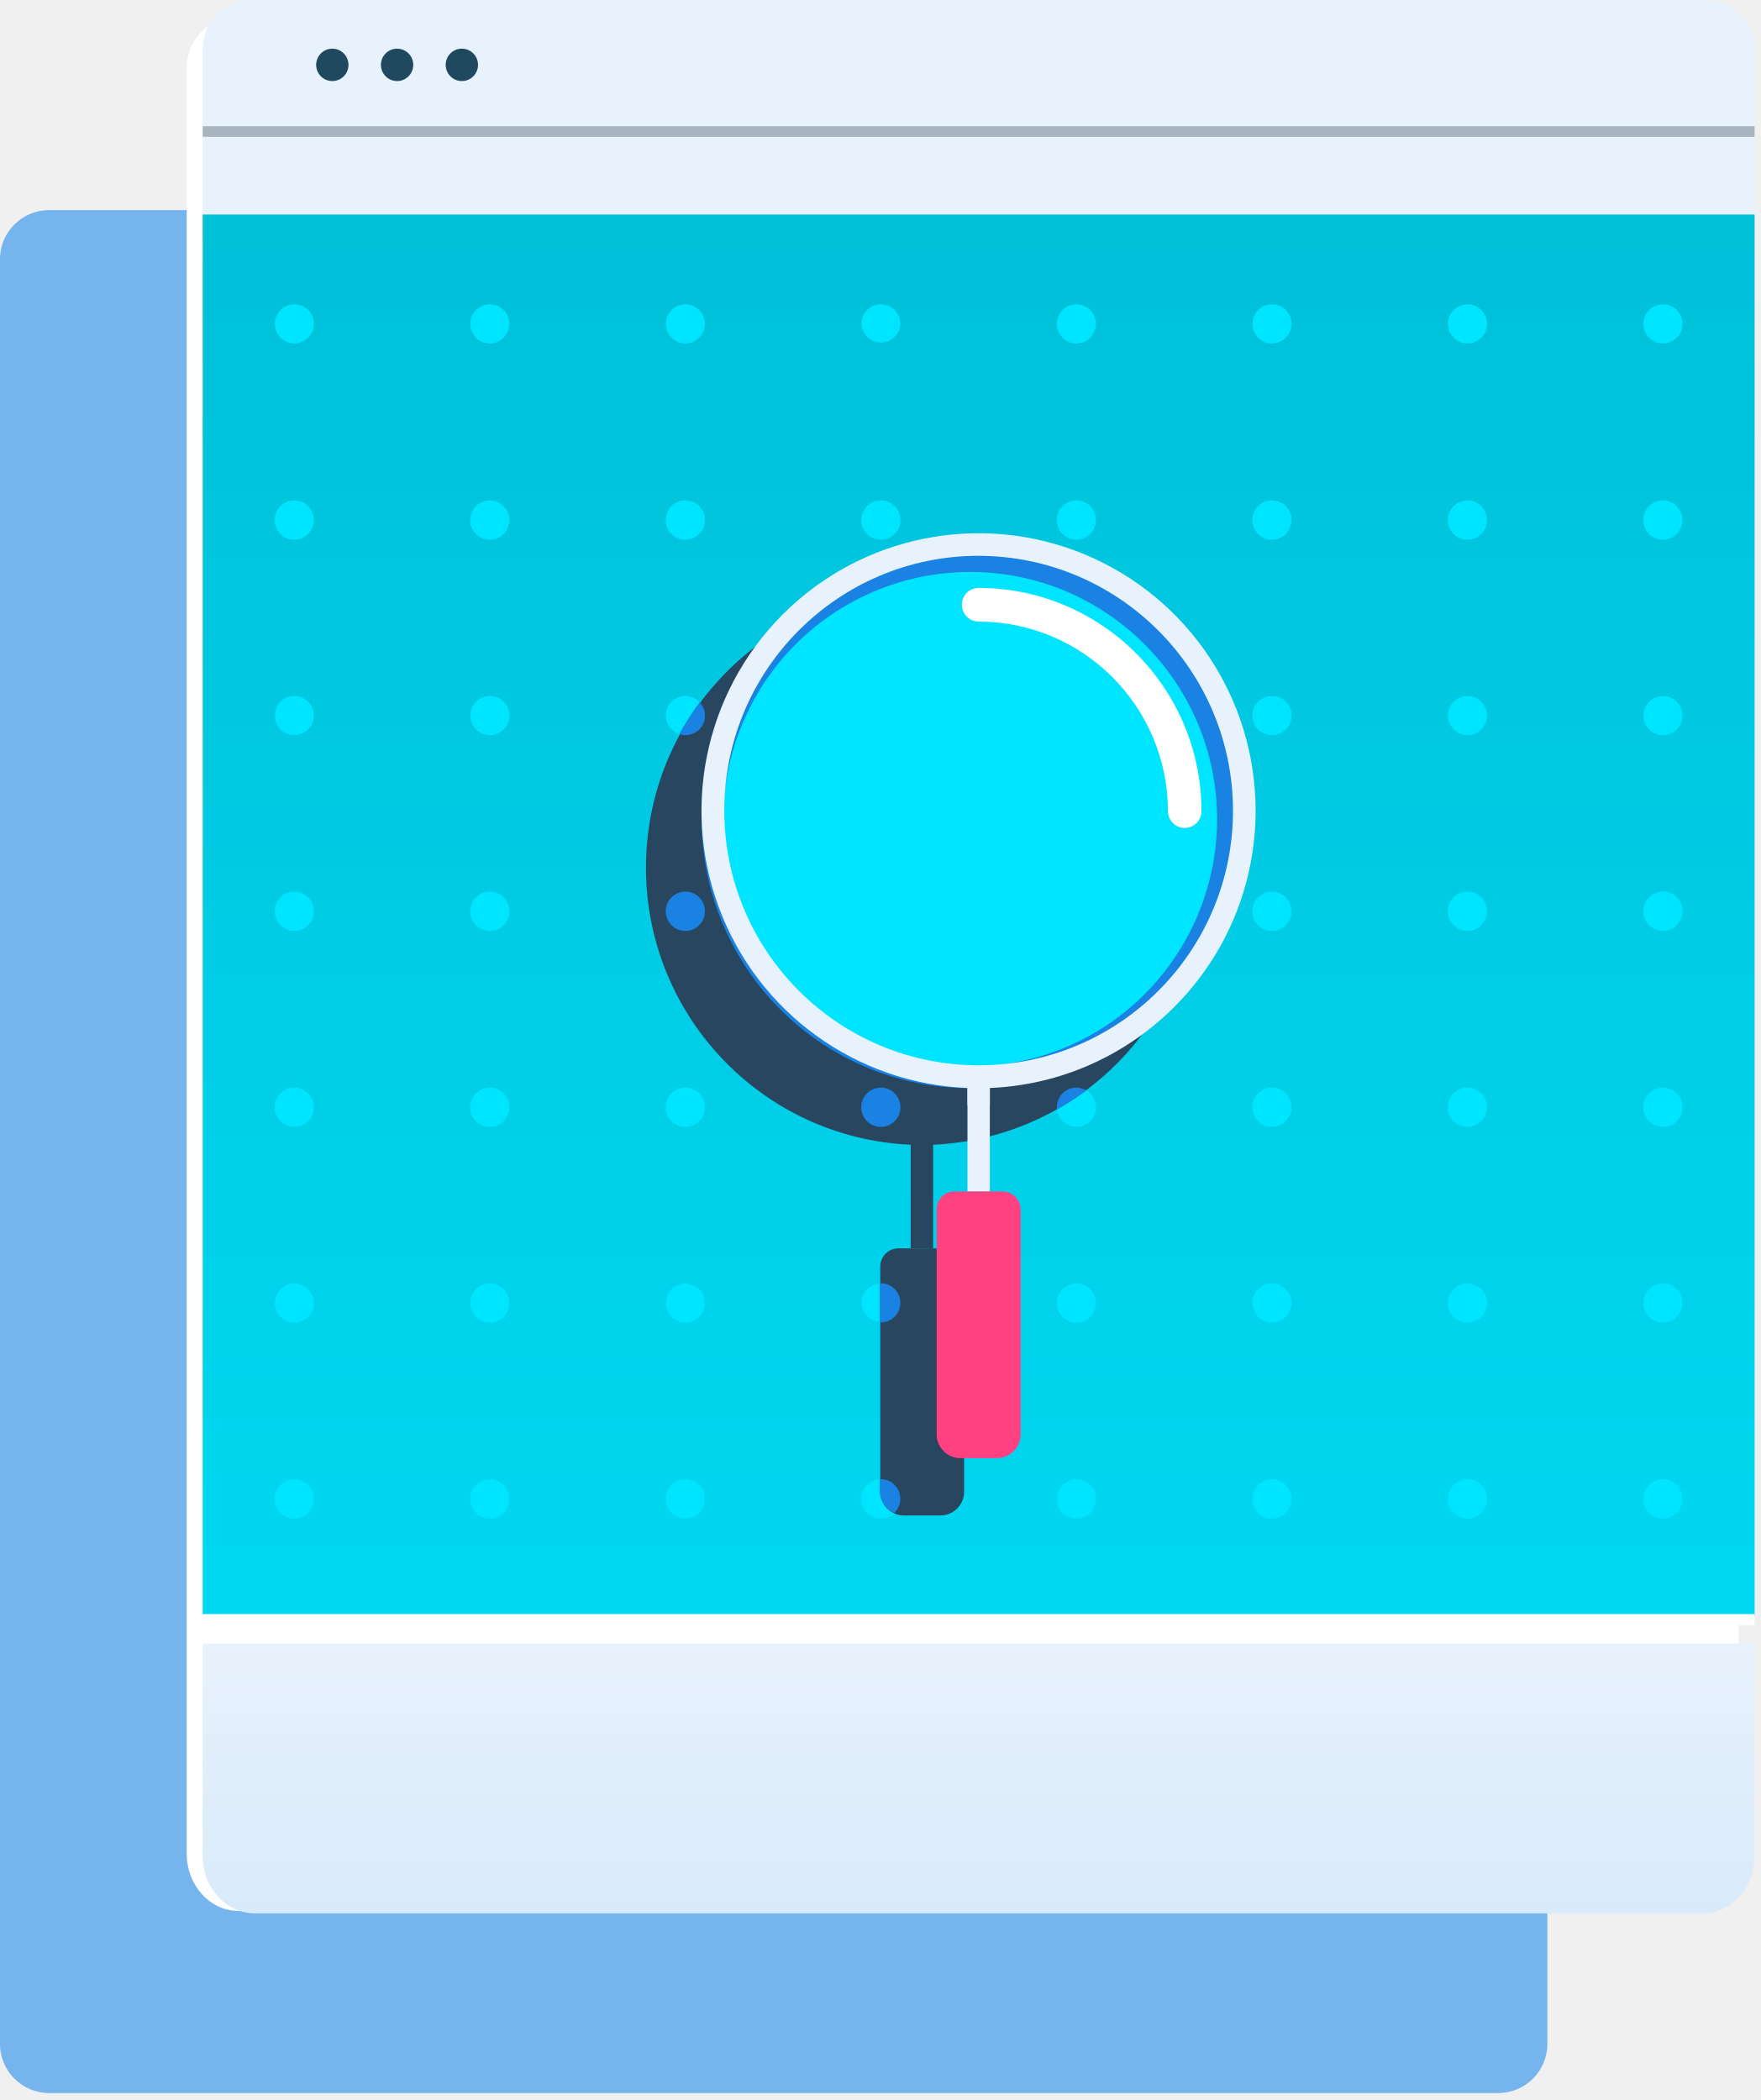
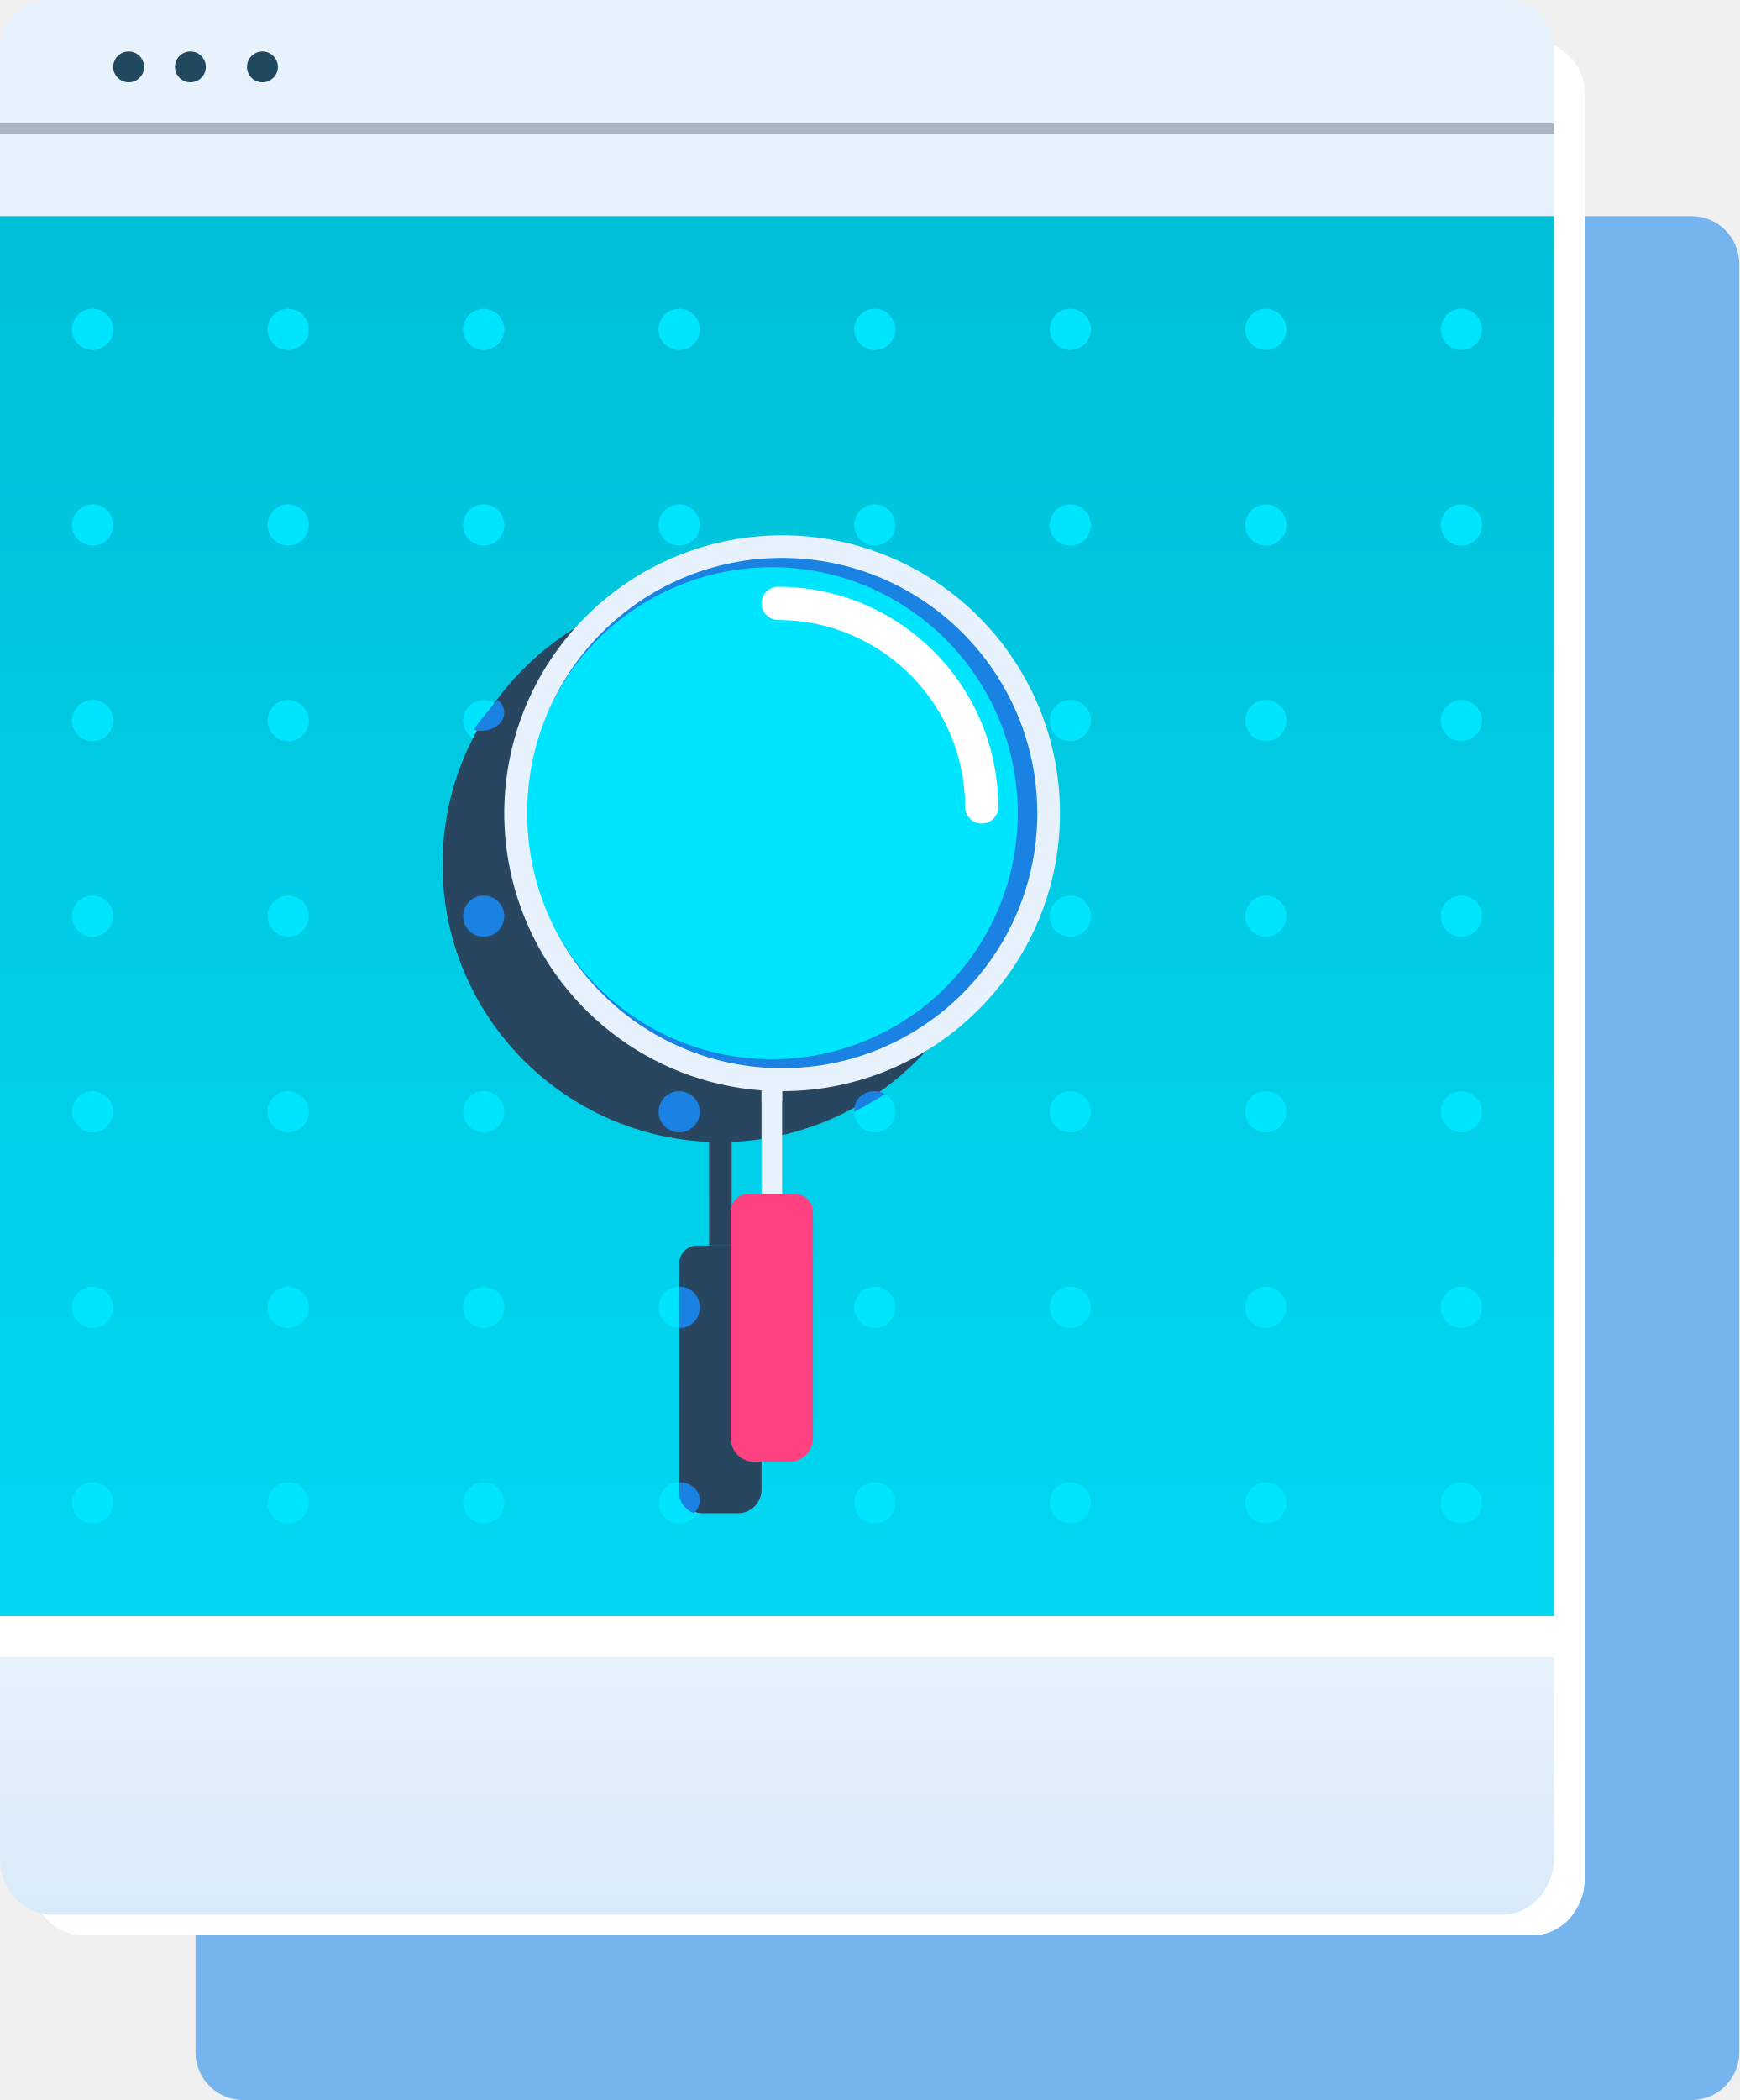
- <svg xmlns="http://www.w3.org/2000/svg" width="166" height="198">
+ <svg xmlns="http://www.w3.org/2000/svg" width="169" height="204" viewBox="0 0 169 204">
  <defs>
-     <linearGradient x1="50%" y1="-14.891%" x2="50%" y2="161.792%" id="a">
-       <stop stop-color="#00BCD4" offset="0%" />
-       <stop stop-color="#00E5FF" offset="96%" />
+     <linearGradient id="group-a" x1="50%" x2="50%" y1="-14.891%" y2="161.792%">
+       <stop offset="0%" stop-color="#00BCD4" />
+       <stop offset="96%" stop-color="#00E5FF" />
    </linearGradient>
-     <linearGradient x1="50%" y1="-4.012%" x2="50%" y2="183.277%" id="b">
-       <stop stop-color="#E8F2FC" offset="0%" />
-       <stop stop-color="#D1E6F9" offset="84%" />
+     <linearGradient id="group-b" x1="50%" x2="50%" y1="-4.012%" y2="183.277%">
+       <stop offset="0%" stop-color="#E8F2FC" />
+       <stop offset="84%" stop-color="#D1E6F9" />
    </linearGradient>
-     <radialGradient cx="11474%" cy="8304%" fx="11474%" fy="8304%" r="6352%" gradientTransform="matrix(1 0 0 .99825 0 .145)" id="c">
-       <stop stop-color="#00BCD4" offset="0%" />
-       <stop stop-color="#00E5FF" offset="96%" />
+     <radialGradient id="group-c" cx="11474%" cy="8304%" r="6352%" fx="11474%" fy="8304%">
+       <stop offset="0%" stop-color="#00BCD4" />
+       <stop offset="96%" stop-color="#00E5FF" />
    </radialGradient>
  </defs>
-   <g fill-rule="nonzero" fill="none">
-     <rect fill="#76B4EE" y="19.81" width="145.863" height="177.534" rx="4.63" />
-     <path d="M159.004 1.51H22.489c-2.7 0-4.89 2.193-4.89 4.898v168.364c0 2.985 2.193 5.404 4.89 5.404h136.515c2.706 0 4.89-2.419 4.89-5.404V6.408a4.894 4.894 0 0 0-1.43-3.466 4.877 4.877 0 0 0-3.46-1.432z" fill="#FFF" />
-     <rect fill="#E8F2FC" x="19.107" width="146.294" height="26.73" rx="4.63" />
-     <path fill="url(#a)" d="M19.107 20.227h146.294v132.147H19.107z" />
-     <path fill="#A9B5C0" d="M19.107 11.898h146.294v1H19.107z" />
-     <path d="M19.107 174.995c0 2.985 2.183 5.405 4.89 5.405H160.51c2.697 0 4.89-2.42 4.89-5.405v-20.038H19.107v20.038z" fill="url(#b)" />
-     <path d="M138.332 28.694a1.843 1.843 0 0 0-1.84 1.844c0 1.019.823 1.845 1.84 1.845a1.843 1.843 0 0 0 1.841-1.845 1.843 1.843 0 0 0-1.84-1.844zM156.76 32.383a1.843 1.843 0 0 0 1.841-1.845 1.843 1.843 0 0 0-1.84-1.844 1.843 1.843 0 0 0-1.842 1.844c0 1.019.824 1.845 1.841 1.845zM138.332 47.18a1.855 1.855 0 0 0-1.32 3.16 1.847 1.847 0 0 0 3.161-1.307c0-1.02-.823-1.848-1.84-1.853zM156.76 47.18a1.855 1.855 0 0 0-1.32 3.16 1.847 1.847 0 0 0 3.161-1.307c0-1.02-.823-1.848-1.84-1.853zM138.332 65.623a1.843 1.843 0 0 0-1.84 1.845c0 1.018.823 1.844 1.84 1.844a1.843 1.843 0 0 0 1.841-1.844 1.843 1.843 0 0 0-1.84-1.845zM156.76 65.623a1.843 1.843 0 0 0-1.84 1.845c0 1.018.823 1.844 1.84 1.844a1.843 1.843 0 0 0 1.841-1.844 1.843 1.843 0 0 0-1.84-1.845z" fill="#00E5FF" />
-     <ellipse fill="#00E5FF" cx="101.468" cy="30.538" rx="1.841" ry="1.844" />
-     <path d="M119.896 28.694a1.843 1.843 0 0 0-1.833 1.85 1.843 1.843 0 0 0 1.844 1.839 1.843 1.843 0 0 0 1.296-3.152 1.84 1.84 0 0 0-1.307-.537zM101.468 47.18a1.855 1.855 0 0 0-1.32 3.16 1.847 1.847 0 0 0 3.16-1.307c0-1.02-.822-1.848-1.84-1.853zM119.896 47.18c-1.022 0-1.85.83-1.85 1.853 0 1.023.828 1.853 1.85 1.853 1.021 0 1.85-.83 1.85-1.853a1.851 1.851 0 0 0-1.85-1.853zM119.896 65.623a1.843 1.843 0 0 0-1.833 1.85 1.843 1.843 0 0 0 1.844 1.839 1.843 1.843 0 0 0 1.296-3.152 1.84 1.84 0 0 0-1.307-.537zM64.603 28.694a1.843 1.843 0 0 0-1.833 1.85 1.843 1.843 0 0 0 1.844 1.839 1.843 1.843 0 0 0 1.296-3.152 1.84 1.84 0 0 0-1.307-.537zM83.04 28.694a1.843 1.843 0 0 0-1.842 1.844 1.843 1.843 0 0 0 3.682 0 1.843 1.843 0 0 0-1.84-1.844zM64.603 47.18c-1.022 0-1.85.83-1.85 1.853 0 1.023.828 1.853 1.85 1.853 1.021 0 1.85-.83 1.85-1.853a1.851 1.851 0 0 0-1.85-1.853zM83.04 47.18a1.855 1.855 0 0 0-1.32 3.16 1.847 1.847 0 0 0 3.16-1.307c0-1.02-.822-1.848-1.84-1.853zM64.603 65.623a1.843 1.843 0 0 0-1.833 1.85 1.843 1.843 0 0 0 1.844 1.839 1.843 1.843 0 0 0 1.296-3.152 1.84 1.84 0 0 0-1.307-.537zM27.747 28.694a1.843 1.843 0 0 0-1.841 1.844c0 1.019.824 1.845 1.84 1.845a1.843 1.843 0 0 0 1.842-1.845 1.851 1.851 0 0 0-1.841-1.844zM46.175 28.694a1.843 1.843 0 0 0-1.841 1.844c0 1.019.824 1.845 1.84 1.845a1.843 1.843 0 0 0 1.842-1.845 1.843 1.843 0 0 0-1.841-1.844zM27.747 47.18a1.855 1.855 0 0 0-1.32 3.16 1.847 1.847 0 0 0 3.16-1.307c0-1.02-.822-1.848-1.84-1.853zM46.175 47.18a1.855 1.855 0 0 0-1.32 3.16 1.847 1.847 0 0 0 3.161-1.307c0-1.02-.823-1.848-1.841-1.853zM27.747 65.623a1.847 1.847 0 0 0-1.302 3.148 1.839 1.839 0 0 0 3.143-1.303 1.851 1.851 0 0 0-1.841-1.845zM46.175 65.623a1.843 1.843 0 0 0-1.841 1.845c0 1.018.824 1.844 1.84 1.844a1.843 1.843 0 0 0 1.842-1.844 1.843 1.843 0 0 0-1.841-1.845zM138.332 84.066a1.855 1.855 0 0 0-1.316 3.163 1.847 1.847 0 0 0 3.157-1.318 1.843 1.843 0 0 0-1.84-1.845zM156.76 84.066a1.855 1.855 0 0 0-1.316 3.163 1.847 1.847 0 0 0 3.157-1.318 1.843 1.843 0 0 0-1.84-1.845zM138.332 102.544a1.855 1.855 0 0 0-1.32 3.16 1.847 1.847 0 0 0 3.161-1.307c0-1.02-.823-1.848-1.84-1.853zM156.76 102.544a1.855 1.855 0 0 0-1.32 3.16 1.847 1.847 0 0 0 3.161-1.307c0-1.02-.823-1.848-1.84-1.853zM119.896 84.066a1.855 1.855 0 0 0-1.305 3.166 1.847 1.847 0 0 0 3.154-1.321 1.846 1.846 0 0 0-1.85-1.845z" fill="#00E5FF" />
-     <ellipse fill="#00E5FF" cx="101.468" cy="104.397" rx="1.841" ry="1.844" />
-     <path d="M119.896 102.544c-1.022 0-1.85.83-1.85 1.853 0 1.023.828 1.853 1.85 1.853 1.021 0 1.85-.83 1.85-1.853a1.851 1.851 0 0 0-1.85-1.853zM64.603 84.066a1.855 1.855 0 0 0-1.305 3.166 1.847 1.847 0 0 0 3.155-1.321 1.846 1.846 0 0 0-1.85-1.845zM64.603 102.544c-1.022 0-1.85.83-1.85 1.853 0 1.023.828 1.853 1.85 1.853 1.021 0 1.85-.83 1.85-1.853a1.851 1.851 0 0 0-1.85-1.853zM83.04 102.544a1.855 1.855 0 0 0-1.32 3.16 1.847 1.847 0 0 0 3.16-1.307c0-1.02-.822-1.848-1.84-1.853zM27.747 84.066a1.855 1.855 0 0 0-1.316 3.163 1.847 1.847 0 0 0 3.157-1.318 1.851 1.851 0 0 0-1.841-1.845zM46.175 84.066a1.855 1.855 0 0 0-1.316 3.163 1.847 1.847 0 0 0 3.157-1.318 1.843 1.843 0 0 0-1.841-1.845zM27.747 102.544a1.855 1.855 0 0 0-1.32 3.16 1.847 1.847 0 0 0 3.16-1.307c0-1.02-.822-1.848-1.84-1.853zM46.175 102.544a1.855 1.855 0 0 0-1.32 3.16 1.847 1.847 0 0 0 3.161-1.307c0-1.02-.823-1.848-1.841-1.853zM138.332 121.013a1.843 1.843 0 0 0-1.84 1.844c0 1.019.823 1.844 1.84 1.844a1.843 1.843 0 0 0 1.841-1.844 1.843 1.843 0 0 0-1.84-1.844zM156.76 121.013a1.843 1.843 0 0 0-1.84 1.844c0 1.019.823 1.844 1.84 1.844a1.843 1.843 0 0 0 1.841-1.844 1.843 1.843 0 0 0-1.84-1.844zM138.332 139.473a1.855 1.855 0 0 0-1.316 3.163 1.847 1.847 0 0 0 3.157-1.319 1.843 1.843 0 0 0-1.84-1.844zM156.76 139.473a1.855 1.855 0 0 0-1.316 3.163 1.847 1.847 0 0 0 3.157-1.319 1.843 1.843 0 0 0-1.84-1.844zM101.468 121.013a1.843 1.843 0 0 0-1.842 1.844 1.843 1.843 0 1 0 3.143-1.304 1.84 1.84 0 0 0-1.301-.54zM119.896 121.013a1.843 1.843 0 0 0-1.833 1.85 1.843 1.843 0 0 0 1.844 1.838 1.843 1.843 0 0 0 1.296-3.151 1.84 1.84 0 0 0-1.307-.537zM101.468 139.473a1.855 1.855 0 0 0-1.316 3.163 1.847 1.847 0 0 0 3.157-1.319 1.843 1.843 0 0 0-1.841-1.844zM119.896 139.473a1.855 1.855 0 0 0-1.305 3.166 1.847 1.847 0 0 0 3.154-1.322 1.851 1.851 0 0 0-1.85-1.844zM64.603 121.013a1.843 1.843 0 0 0-1.833 1.85 1.843 1.843 0 0 0 1.844 1.838 1.843 1.843 0 0 0 1.296-3.151 1.84 1.84 0 0 0-1.307-.537zM83.04 121.013a1.843 1.843 0 0 0-1.842 1.844 1.843 1.843 0 0 0 3.682 0 1.843 1.843 0 0 0-1.84-1.844zM64.603 139.473a1.855 1.855 0 0 0-1.305 3.166 1.847 1.847 0 0 0 3.155-1.322 1.846 1.846 0 0 0-1.85-1.844zM83.04 139.473a1.855 1.855 0 0 0-1.316 3.163 1.847 1.847 0 0 0 3.157-1.319 1.846 1.846 0 0 0-1.841-1.844zM27.747 121.013c-.745 0-1.416.449-1.701 1.138a1.847 1.847 0 0 0 .399 2.01 1.839 1.839 0 0 0 3.143-1.304 1.851 1.851 0 0 0-1.841-1.844zM46.175 121.013a1.843 1.843 0 0 0-1.841 1.844c0 1.019.824 1.844 1.84 1.844a1.843 1.843 0 0 0 1.842-1.844 1.843 1.843 0 0 0-1.841-1.844zM27.747 139.473a1.855 1.855 0 0 0-1.316 3.163 1.847 1.847 0 0 0 3.157-1.319 1.851 1.851 0 0 0-1.841-1.844zM46.175 139.473a1.855 1.855 0 0 0-1.316 3.163 1.847 1.847 0 0 0 3.157-1.319 1.843 1.843 0 0 0-1.841-1.844z" fill="#00E5FF" />
-     <ellipse fill="#20485F" cx="31.326" cy="6.116" rx="1.524" ry="1.527" />
-     <ellipse fill="#20485F" cx="37.432" cy="6.116" rx="1.524" ry="1.527" />
-     <ellipse fill="#20485F" cx="43.537" cy="6.116" rx="1.524" ry="1.527" />
-     <path d="M89.196 117.701H84.65c-.929.024-1.67.785-1.67 1.716v21.223a2.246 2.246 0 0 0 2.244 2.247h3.425a2.233 2.233 0 0 0 2.235-2.247v-21.266a1.666 1.666 0 0 0-1.687-1.673zM86.902 55.647c-14.176.054-25.718 11.43-26.004 25.627-.286 14.197 10.789 26.03 24.95 26.657v9.762h2.115v-9.762c14.163-.628 25.238-12.463 24.95-26.661-.288-14.2-11.835-25.573-26.011-25.623z" fill="#294661" />
-     <path fill="#E8F2FC" d="M91.2 101.549h2.107v10.791H91.2z" />
-     <ellipse fill="url(#c)" cx="92.254" cy="76.449" rx="25.056" ry="25.1" />
-     <path d="M88.297 114.004v21.231a2.246 2.246 0 0 0 2.244 2.248h3.425a2.246 2.246 0 0 0 2.244-2.248v-21.222a1.714 1.714 0 0 0-1.713-1.673h-4.573a1.663 1.663 0 0 0-1.627 1.664z" fill="#FF4081" />
-     <path d="M91.5 102.604c-10.242.017-19.486-6.148-23.421-15.621a25.398 25.398 0 0 1 5.446-27.654 25.29 25.29 0 0 1 27.589-5.54c9.468 3.913 15.65 13.155 15.665 23.415.004 14-11.304 25.362-25.279 25.4zm0-48.681a23.274 23.274 0 0 0-21.537 14.37 23.345 23.345 0 0 0 5.033 25.429 23.245 23.245 0 0 0 25.382 5.051c8.701-3.617 14.368-12.132 14.354-21.57-.033-12.84-10.414-23.243-23.232-23.28z" fill="#1A82E2" />
-     <path d="M92.254 102.604c-10.566.003-20.092-6.37-24.137-16.147a26.197 26.197 0 0 1 5.66-28.517 26.085 26.085 0 0 1 28.467-5.67c9.76 4.052 16.122 13.595 16.119 24.179-.02 14.437-11.698 26.136-26.11 26.155zm0-50.2c-13.243 0-23.977 10.754-23.977 24.02 0 13.264 10.734 24.018 23.977 24.018 13.242 0 23.977-10.754 23.977-24.019-.029-13.253-10.747-23.99-23.977-24.019z" fill="#E8F2FC" />
-     <path d="M111.675 78.062c-.87 0-1.576-.707-1.576-1.579-.014-9.867-7.995-17.863-17.845-17.877-.875 0-1.585-.71-1.585-1.587 0-.876.71-1.587 1.585-1.587 11.598.015 20.996 9.432 21.005 21.051a1.58 1.58 0 0 1-1.584 1.579z" fill="#FFF" />
-     <path d="M93.307 104.165v-2.084H91.2v2.118h1.054l1.053-.034z" fill="#E8F2FC" />
-     <path fill="#FFF" d="M19.107 152.186h146.294v1.055H19.107z" />
-     <path d="M82.637 83.286a3.048 3.048 0 0 0-2.823 1.881 3.058 3.058 0 0 0 .659 3.332 3.045 3.045 0 0 0 3.326.66 3.054 3.054 0 0 0 1.878-2.828 3.043 3.043 0 0 0-3.04-3.045zM101.87 83.286a3.048 3.048 0 0 0-2.823 1.881 3.058 3.058 0 0 0 .659 3.332 3.045 3.045 0 0 0 3.326.66 3.054 3.054 0 0 0 1.878-2.828 3.051 3.051 0 0 0-3.04-3.045zM82.637 64.02a3.048 3.048 0 0 0-2.823 1.88 3.058 3.058 0 0 0 .659 3.332 3.045 3.045 0 0 0 3.326.66 3.054 3.054 0 0 0 1.878-2.828 3.043 3.043 0 0 0-3.04-3.045zM101.87 70.118a3.051 3.051 0 0 0 3.049-3.054 3.051 3.051 0 0 0-3.049-3.053 3.051 3.051 0 0 0-3.048 3.053 3.051 3.051 0 0 0 3.048 3.054z" fill="#00E5FF" />
-     <path d="M64.603 84.066a1.855 1.855 0 0 0-1.305 3.166 1.847 1.847 0 0 0 3.155-1.321 1.846 1.846 0 0 0-1.85-1.845zM83.04 102.544a1.855 1.855 0 0 0-1.32 3.16 1.847 1.847 0 0 0 3.16-1.307c0-1.02-.822-1.848-1.84-1.853zM83.04 121.013h-.103v3.671h.094a1.843 1.843 0 0 0 1.841-1.844 1.843 1.843 0 0 0-1.841-1.845l.009.018zM83.04 139.473h-.103v1.107c.002.899.537 1.711 1.361 2.067a1.847 1.847 0 0 0-1.267-3.183l.009.009zM101.468 102.544a1.851 1.851 0 0 0-1.842 1.853.988.988 0 0 0 0 .223 26.824 26.824 0 0 0 2.766-1.802 1.813 1.813 0 0 0-.924-.274zM64.603 69.312a1.832 1.832 0 0 0 1.7-1.1 1.838 1.838 0 0 0-.347-1.997 26.169 26.169 0 0 0-1.927 2.994c.185.065.378.1.574.103z" fill="#1A82E2" />
+   <g fill="none">
+     <rect width="150" height="183" x="19" y="21" fill="#76B4EE" rx="4.63" />
+     <path fill="#FFF" d="M148.953,4 L8.047,4 C5.26,4 3,6.258 3,9.044 L3,182.434 C3,185.509 5.263,188 8.047,188 L148.953,188 C151.746,188 154,185.509 154,182.434 L154,9.044 C154.002,7.706 153.471,6.421 152.524,5.475 C151.577,4.528 150.292,3.998 148.953,4 Z" />
+     <rect width="151" height="28" fill="#E8F2FC" rx="4.63" />
+     <rect width="151" height="136" y="21" fill="url(#group-a)" />
+     <rect width="151" height="1" y="12" fill="#A9B5C0" />
+     <path fill="url(#group-b)" d="M0,180.477 C0,183.528 2.254,186 5.047,186 L145.953,186 C148.737,186 151,183.528 151,180.477 L151,160 L0,160 L0,180.477 Z" />
+     <path fill="#00E5FF" d="M123 30C121.895 30 121 30.895 121 32 121 33.105 121.895 34 123 34 124.105 34 125 33.105 125 32 125 30.895 124.105 30 123 30zM142 34C143.105 34 144 33.105 144 32 144 30.895 143.105 30 142 30 140.895 30 140 30.895 140 32 140 33.105 140.895 34 142 34zM123.009 49C122.2 48.996 121.467 49.481 121.155 50.228 120.842 50.975 121.011 51.837 121.583 52.411 122.154 52.985 123.015 53.158 123.763 52.849 124.512 52.54 125 51.81 125 51 125 49.899 124.11 49.005 123.009 49zM142.009 49C141.2 48.996 140.467 49.481 140.155 50.228 139.842 50.975 140.011 51.837 140.583 52.411 141.154 52.985 142.015 53.158 142.763 52.849 143.512 52.54 144 51.81 144 51 144 49.899 143.11 49.005 142.009 49zM123 68C121.895 68 121 68.895 121 70 121 71.105 121.895 72 123 72 124.105 72 125 71.105 125 70 125 68.895 124.105 68 123 68zM142 68C140.895 68 140 68.895 140 70 140 71.105 140.895 72 142 72 143.105 72 144 71.105 144 70 144 68.895 143.105 68 142 68z" />
+     <circle cx="85" cy="32" r="2" fill="#00E5FF" />
+     <path fill="#00E5FF" d="M103.991 30C102.887 30.005 101.997 30.903 102 32.006 102.003 33.11 102.9 34.002 104.003 34 105.106 33.998 106 33.103 106 32 106 31.468 105.788 30.958 105.411 30.583 105.034 30.207 104.523 29.998 103.991 30zM85.009 49C84.2 48.996 83.467 49.481 83.155 50.228 82.842 50.975 83.011 51.837 83.583 52.411 84.154 52.985 85.015 53.158 85.763 52.849 86.512 52.54 87 51.81 87 51 87 49.899 86.11 49.005 85.009 49zM104 49C102.895 49 102 49.895 102 51 102 52.105 102.895 53 104 53 105.105 53 106 52.105 106 51 106 49.895 105.105 49 104 49zM103.991 68C102.887 68.005 101.997 68.903 102 70.006 102.003 71.11 102.9 72.002 104.003 72 105.106 71.998 106 71.103 106 70 106 69.468 105.788 68.958 105.411 68.583 105.034 68.207 104.523 67.998 103.991 68zM46.991 30C45.887 30.005 44.997 30.903 45 32.006 45.003 33.11 45.9 34.002 47.003 34 48.106 33.998 49 33.103 49 32 49 31.468 48.788 30.958 48.411 30.583 48.034 30.207 47.523 29.998 46.991 30zM66 30C64.895 30 64 30.895 64 32 64 33.105 64.895 34 66 34 67.105 34 68 33.105 68 32 68 30.895 67.105 30 66 30zM47 49C45.895 49 45 49.895 45 51 45 52.105 45.895 53 47 53 48.105 53 49 52.105 49 51 49 49.895 48.105 49 47 49zM66.009 49C65.2 48.996 64.467 49.481 64.155 50.228 63.842 50.975 64.011 51.837 64.583 52.411 65.154 52.985 66.015 53.158 66.763 52.849 67.512 52.54 68 51.81 68 51 68 49.899 67.11 49.005 66.009 49zM46.991 68C45.887 68.005 44.997 68.903 45 70.006 45.003 71.11 45.9 72.002 47.003 72 48.106 71.998 49 71.103 49 70 49 69.468 48.788 68.958 48.411 68.583 48.034 68.207 47.523 67.998 46.991 68zM9 30C7.895 30 7 30.895 7 32 7 33.105 7.895 34 9 34 10.105 34 11 33.105 11 32 10.995 30.898 10.102 30.005 9 30zM28 30C26.895 30 26 30.895 26 32 26 33.105 26.895 34 28 34 29.105 34 30 33.105 30 32 30 30.895 29.105 30 28 30zM9.009 49C8.2 48.996 7.467 49.481 7.155 50.228 6.842 50.975 7.011 51.837 7.583 52.411 8.154 52.985 9.015 53.158 9.763 52.849 10.512 52.54 11 51.81 11 51 11 49.899 10.11 49.005 9.009 49zM28.009 49C27.2 48.996 26.467 49.481 26.155 50.228 25.842 50.975 26.011 51.837 26.583 52.411 27.154 52.985 28.015 53.158 28.763 52.849 29.512 52.54 30 51.81 30 51 30 49.899 29.11 49.005 28.009 49zM9 68C8.191 68 7.462 68.487 7.152 69.235 6.843 69.982 7.014 70.842 7.586 71.414 8.158 71.986 9.018 72.157 9.765 71.848 10.513 71.538 11 70.809 11 70 10.995 68.898 10.102 68.005 9 68zM28 68C26.895 68 26 68.895 26 70 26 71.105 26.895 72 28 72 29.105 72 30 71.105 30 70 30 68.895 29.105 68 28 68zM123.009 87C122.199 86.996 121.466 87.482 121.154 88.23 120.842 88.979 121.013 89.841 121.586 90.414 122.159 90.987 123.021 91.158 123.77 90.846 124.518 90.534 125.004 89.801 125 88.991 125 87.891 124.109 87 123.009 87zM142.009 87C141.199 86.996 140.466 87.482 140.154 88.23 139.842 88.979 140.013 89.841 140.586 90.414 141.159 90.987 142.021 91.158 142.77 90.846 143.518 90.534 144.004 89.801 144 88.991 144 87.891 143.109 87 142.009 87zM123.009 106C122.2 105.996 121.467 106.481 121.155 107.228 120.842 107.975 121.011 108.837 121.583 109.411 122.154 109.985 123.015 110.158 123.763 109.849 124.512 109.54 125 108.81 125 108 125 106.899 124.11 106.005 123.009 106zM142.009 106C141.2 105.996 140.467 106.481 140.155 107.228 139.842 107.975 140.011 108.837 140.583 109.411 141.154 109.985 142.015 110.158 142.763 109.849 143.512 109.54 144 108.81 144 108 144 106.899 143.11 106.005 142.009 106zM104 87C103.19 87 102.46 87.488 102.151 88.237 101.842 88.985 102.015 89.846 102.589 90.417 103.163 90.989 104.025 91.158 104.772 90.845 105.519 90.533 106.004 89.8 106 88.991 106 88.461 105.789 87.953 105.414 87.58 105.038 87.206 104.53 86.998 104 87z" />
+     <circle cx="85" cy="108" r="2" fill="#00E5FF" />
+     <path fill="#00E5FF" d="M104 106C102.895 106 102 106.895 102 108 102 109.105 102.895 110 104 110 105.105 110 106 109.105 106 108 106 106.895 105.105 106 104 106zM47 87C46.19 87 45.46 87.488 45.151 88.237 44.842 88.985 45.015 89.846 45.589 90.417 46.163 90.989 47.025 91.158 47.772 90.845 48.519 90.533 49.004 89.8 49 88.991 49 88.461 48.789 87.953 48.414 87.58 48.038 87.206 47.53 86.998 47 87zM47 106C45.895 106 45 106.895 45 108 45 109.105 45.895 110 47 110 48.105 110 49 109.105 49 108 49 106.895 48.105 106 47 106zM66.009 106C65.2 105.996 64.467 106.481 64.155 107.228 63.842 107.975 64.011 108.837 64.583 109.411 65.154 109.985 66.015 110.158 66.763 109.849 67.512 109.54 68 108.81 68 108 68 106.899 67.11 106.005 66.009 106zM9.009 87C8.199 86.996 7.466 87.482 7.154 88.23 6.842 88.979 7.013 89.841 7.586 90.414 8.159 90.987 9.021 91.158 9.77 90.846 10.518 90.534 11.004 89.801 11 88.991 10.995 87.893 10.107 87.005 9.009 87zM28.009 87C27.199 86.996 26.466 87.482 26.154 88.23 25.842 88.979 26.013 89.841 26.586 90.414 27.159 90.987 28.021 91.158 28.77 90.846 29.518 90.534 30.004 89.801 30 88.991 30 87.891 29.109 87 28.009 87zM9.009 106C8.2 105.996 7.467 106.481 7.155 107.228 6.842 107.975 7.011 108.837 7.583 109.411 8.154 109.985 9.015 110.158 9.763 109.849 10.512 109.54 11 108.81 11 108 11 106.899 10.11 106.005 9.009 106zM28.009 106C27.2 105.996 26.467 106.481 26.155 107.228 25.842 107.975 26.011 108.837 26.583 109.411 27.154 109.985 28.015 110.158 28.763 109.849 29.512 109.54 30 108.81 30 108 30 106.899 29.11 106.005 28.009 106zM123 125C121.895 125 121 125.895 121 127 121 128.105 121.895 129 123 129 124.105 129 125 128.105 125 127 125 125.895 124.105 125 123 125zM142 125C140.895 125 140 125.895 140 127 140 128.105 140.895 129 142 129 143.105 129 144 128.105 144 127 144 125.895 143.105 125 142 125zM123.009 144C122.199 143.996 121.466 144.482 121.154 145.23 120.842 145.979 121.013 146.841 121.586 147.414 122.159 147.987 123.021 148.158 123.77 147.846 124.518 147.534 125.004 146.801 125 145.991 125 144.891 124.109 144 123.009 144zM142.009 144C141.199 143.996 140.466 144.482 140.154 145.23 139.842 145.979 140.013 146.841 140.586 147.414 141.159 147.987 142.021 148.158 142.77 147.846 143.518 147.534 144.004 146.801 144 145.991 144 144.891 143.109 144 142.009 144zM85 125C83.895 125 83 125.895 83 127 83 128.105 83.895 129 85 129 86.105 129 87 128.105 87 127 87 126.47 86.789 125.961 86.414 125.586 86.039 125.211 85.53 125 85 125zM103.991 125C102.887 125.005 101.997 125.903 102 127.006 102.003 128.11 102.9 129.002 104.003 129 105.106 128.998 106 128.103 106 127 106 126.468 105.788 125.958 105.411 125.583 105.034 125.207 104.523 124.998 103.991 125zM85.009 144C84.199 143.996 83.466 144.482 83.154 145.23 82.842 145.979 83.013 146.841 83.586 147.414 84.159 147.987 85.021 148.158 85.77 147.846 86.518 147.534 87.004 146.801 87 145.991 87 144.891 86.109 144 85.009 144zM104 144C103.19 144 102.46 144.488 102.151 145.237 101.842 145.985 102.015 146.846 102.589 147.417 103.163 147.989 104.025 148.158 104.772 147.845 105.519 147.533 106.004 146.8 106 145.991 105.995 144.89 105.101 144 104 144zM46.991 125C45.887 125.005 44.997 125.903 45 127.006 45.003 128.11 45.9 129.002 47.003 129 48.106 128.998 49 128.103 49 127 49 126.468 48.788 125.958 48.411 125.583 48.034 125.207 47.523 124.998 46.991 125zM66 125C64.895 125 64 125.895 64 127 64 128.105 64.895 129 66 129 67.105 129 68 128.105 68 127 68 125.895 67.105 125 66 125zM47 144C46.19 144 45.46 144.488 45.151 145.237 44.842 145.985 45.015 146.846 45.589 147.417 46.163 147.989 47.025 148.158 47.772 147.845 48.519 147.533 49.004 146.8 49 145.991 49 145.461 48.789 144.953 48.414 144.58 48.038 144.206 47.53 143.998 47 144zM66.009 144C65.199 143.996 64.466 144.482 64.154 145.23 63.842 145.979 64.013 146.841 64.586 147.414 65.159 147.987 66.021 148.158 66.77 147.846 67.518 147.534 68.004 146.801 68 145.991 68 145.463 67.79 144.956 67.417 144.583 67.044 144.21 66.537 144 66.009 144zM9 125C8.191 125 7.462 125.487 7.152 126.235 6.843 126.982 7.014 127.842 7.586 128.414 8.158 128.986 9.018 129.157 9.765 128.848 10.513 128.538 11 127.809 11 127 10.995 125.898 10.102 125.005 9 125zM28 125C26.895 125 26 125.895 26 127 26 128.105 26.895 129 28 129 29.105 129 30 128.105 30 127 30 125.895 29.105 125 28 125zM9.009 144C8.199 143.996 7.466 144.482 7.154 145.23 6.842 145.979 7.013 146.841 7.586 147.414 8.159 147.987 9.021 148.158 9.77 147.846 10.518 147.534 11.004 146.801 11 145.991 10.995 144.893 10.107 144.005 9.009 144zM28.009 144C27.199 143.996 26.466 144.482 26.154 145.23 25.842 145.979 26.013 146.841 26.586 147.414 27.159 147.987 28.021 148.158 28.77 147.846 29.518 147.534 30.004 146.801 30 145.991 30 144.891 29.109 144 28.009 144z" />
+     <circle cx="12.5" cy="6.5" r="1.5" fill="#20485F" />
+     <circle cx="18.5" cy="6.5" r="1.5" fill="#20485F" />
+     <circle cx="25.5" cy="6.5" r="1.5" fill="#20485F" />
+     <path fill="#294661" d="M72.293,121 L67.69,121 C66.75,121.024 66,121.81 66,122.771 L66,144.68 C66,145.961 67.017,147 68.271,147 L71.738,147 C72.339,147 72.916,146.755 73.34,146.32 C73.765,145.885 74.002,145.294 74,144.68 L74,122.727 C74.002,122.265 73.823,121.822 73.501,121.497 C73.18,121.172 72.744,120.993 72.293,121 Z" />
+     <path fill="#294661" d="M69.996,57 C55.283,57.056 43.302,68.79 43.006,83.434 C42.709,98.078 54.204,110.283 68.903,110.931 L68.903,121 L71.098,121 L71.098,110.931 C85.798,110.283 97.294,98.075 96.994,83.43 C96.695,68.784 84.711,57.052 69.996,57 Z" />
+     <rect width="2" height="11" x="74" y="105" fill="#E8F2FC" />
+     <circle cx="76" cy="79" r="26" fill="url(#group-c)" />
+     <path fill="#FF4081" d="M71,117.721 L71,139.676 C71,140.959 72.016,142 73.268,142 L76.732,142 C77.984,142 79,140.959 79,139.676 L79,117.73 C78.977,116.767 78.208,116 77.268,116 L72.645,116 C71.731,116.019 71,116.784 71,117.721 Z" />
+     <path fill="#1A82E2" d="M75.044,105 C64.528,105.018 55.036,98.698 50.996,88.989 C46.956,79.279 49.163,68.092 56.588,60.644 C64.013,53.196 75.194,50.955 84.915,54.966 C94.637,58.976 100.986,68.449 101,78.965 C101.005,93.315 89.394,104.961 75.044,105 Z M75.044,55.102 C65.371,55.084 56.641,60.899 52.931,69.833 C49.22,78.766 51.26,89.055 58.099,95.896 C64.937,102.737 75.226,104.781 84.16,101.073 C93.094,97.366 98.913,88.638 98.899,78.965 C98.865,65.803 88.206,55.141 75.044,55.102 Z" />
+     <path fill="#E8F2FC" d="M76.009,106 C65.087,106.004 55.239,99.427 51.058,89.337 C46.876,79.247 49.186,67.632 56.909,59.909 C64.632,52.186 76.247,49.876 86.337,54.058 C96.427,58.239 103.004,68.087 103,79.009 C102.98,93.908 90.908,105.98 76.009,106 Z M76.009,54.196 C62.32,54.196 51.223,65.293 51.223,78.983 C51.223,92.672 62.32,103.769 76.009,103.769 C89.698,103.769 100.796,92.672 100.796,78.983 C100.767,65.306 89.686,54.225 76.009,54.196 Z" />
+     <path fill="#FFF" d="M95.387,80 C94.501,80 93.783,79.282 93.783,78.396 C93.768,68.367 85.642,60.24 75.613,60.226 C74.722,60.226 74,59.504 74,58.613 C74,57.722 74.722,57 75.613,57 C87.422,57.014 96.99,66.587 97,78.396 C97,78.823 96.83,79.232 96.527,79.533 C96.224,79.834 95.814,80.002 95.387,80 Z" />
+     <path fill="#E8F2FC" d="M76,106.968 L76,105 C75.669,105 75.336,105 75,105 C74.664,105 74.331,105 74,105 L74,107 L75,107 L76,106.968 Z" />
+     <rect width="151" height="4" y="157" fill="#FFF" />
+     <path fill="#00E5FF" d="M65.008 86C63.794 85.997 62.697 86.726 62.23 87.848 61.764 88.97 62.02 90.262 62.879 91.121 63.738 91.98 65.03 92.236 66.152 91.77 67.274 91.303 68.003 90.206 68 88.992 68 87.339 66.661 86 65.008 86zM85.008 86C83.794 85.997 82.697 86.726 82.23 87.848 81.764 88.97 82.02 90.262 82.879 91.121 83.738 91.98 85.03 92.236 86.152 91.77 87.274 91.303 88.003 90.206 88 88.992 87.995 87.341 86.659 86.005 85.008 86zM65.008 66C63.794 65.997 62.697 66.726 62.23 67.848 61.764 68.97 62.02 70.262 62.879 71.121 63.738 71.98 65.03 72.236 66.152 71.77 67.274 71.303 68.003 70.206 68 68.992 68 67.339 66.661 66 65.008 66zM85 72C86.657 72 88 70.657 88 69 88 67.343 86.657 66 85 66 83.343 66 82 67.343 82 69 82 70.657 83.343 72 85 72z" />
+     <path fill="#1A82E2" d="M47 87C46.19 87 45.46 87.488 45.151 88.237 44.842 88.985 45.015 89.846 45.589 90.417 46.163 90.989 47.025 91.158 47.772 90.845 48.519 90.533 49.004 89.8 49 88.991 49 88.461 48.789 87.953 48.414 87.58 48.038 87.206 47.53 86.998 47 87zM66.009 106C65.2 105.996 64.467 106.481 64.155 107.228 63.842 107.975 64.011 108.837 64.583 109.411 65.154 109.985 66.015 110.158 66.763 109.849 67.512 109.54 68 108.81 68 108 68 106.899 67.11 106.005 66.009 106zM66.106 125.019L66 125.019 66 129 66.097 129C67.148 129 68 128.105 68 127 68 125.895 67.148 125 66.097 125L66.106 125.019zM66.106 144.008L66 144.008 66 145.051C66.002 145.899 66.555 146.665 67.407 147 67.972 146.51 68.153 145.755 67.865 145.094 67.576 144.433 66.876 144 66.097 144L66.106 144.008zM84.999 106C83.897 106.005 83.007 106.802 83.007 107.785 82.998 107.857 82.998 107.929 83.007 108 84.044 107.477 85.043 106.897 86 106.264 85.699 106.097 85.353 106.006 84.999 106zM46.709 71C47.618 71.008 48.445 70.589 48.81 69.935 49.174 69.281 49.006 68.519 48.381 68 47.504 68.923 46.709 69.892 46 70.9 46.228 70.963 46.467 70.996 46.709 71z" />
  </g>
</svg>
